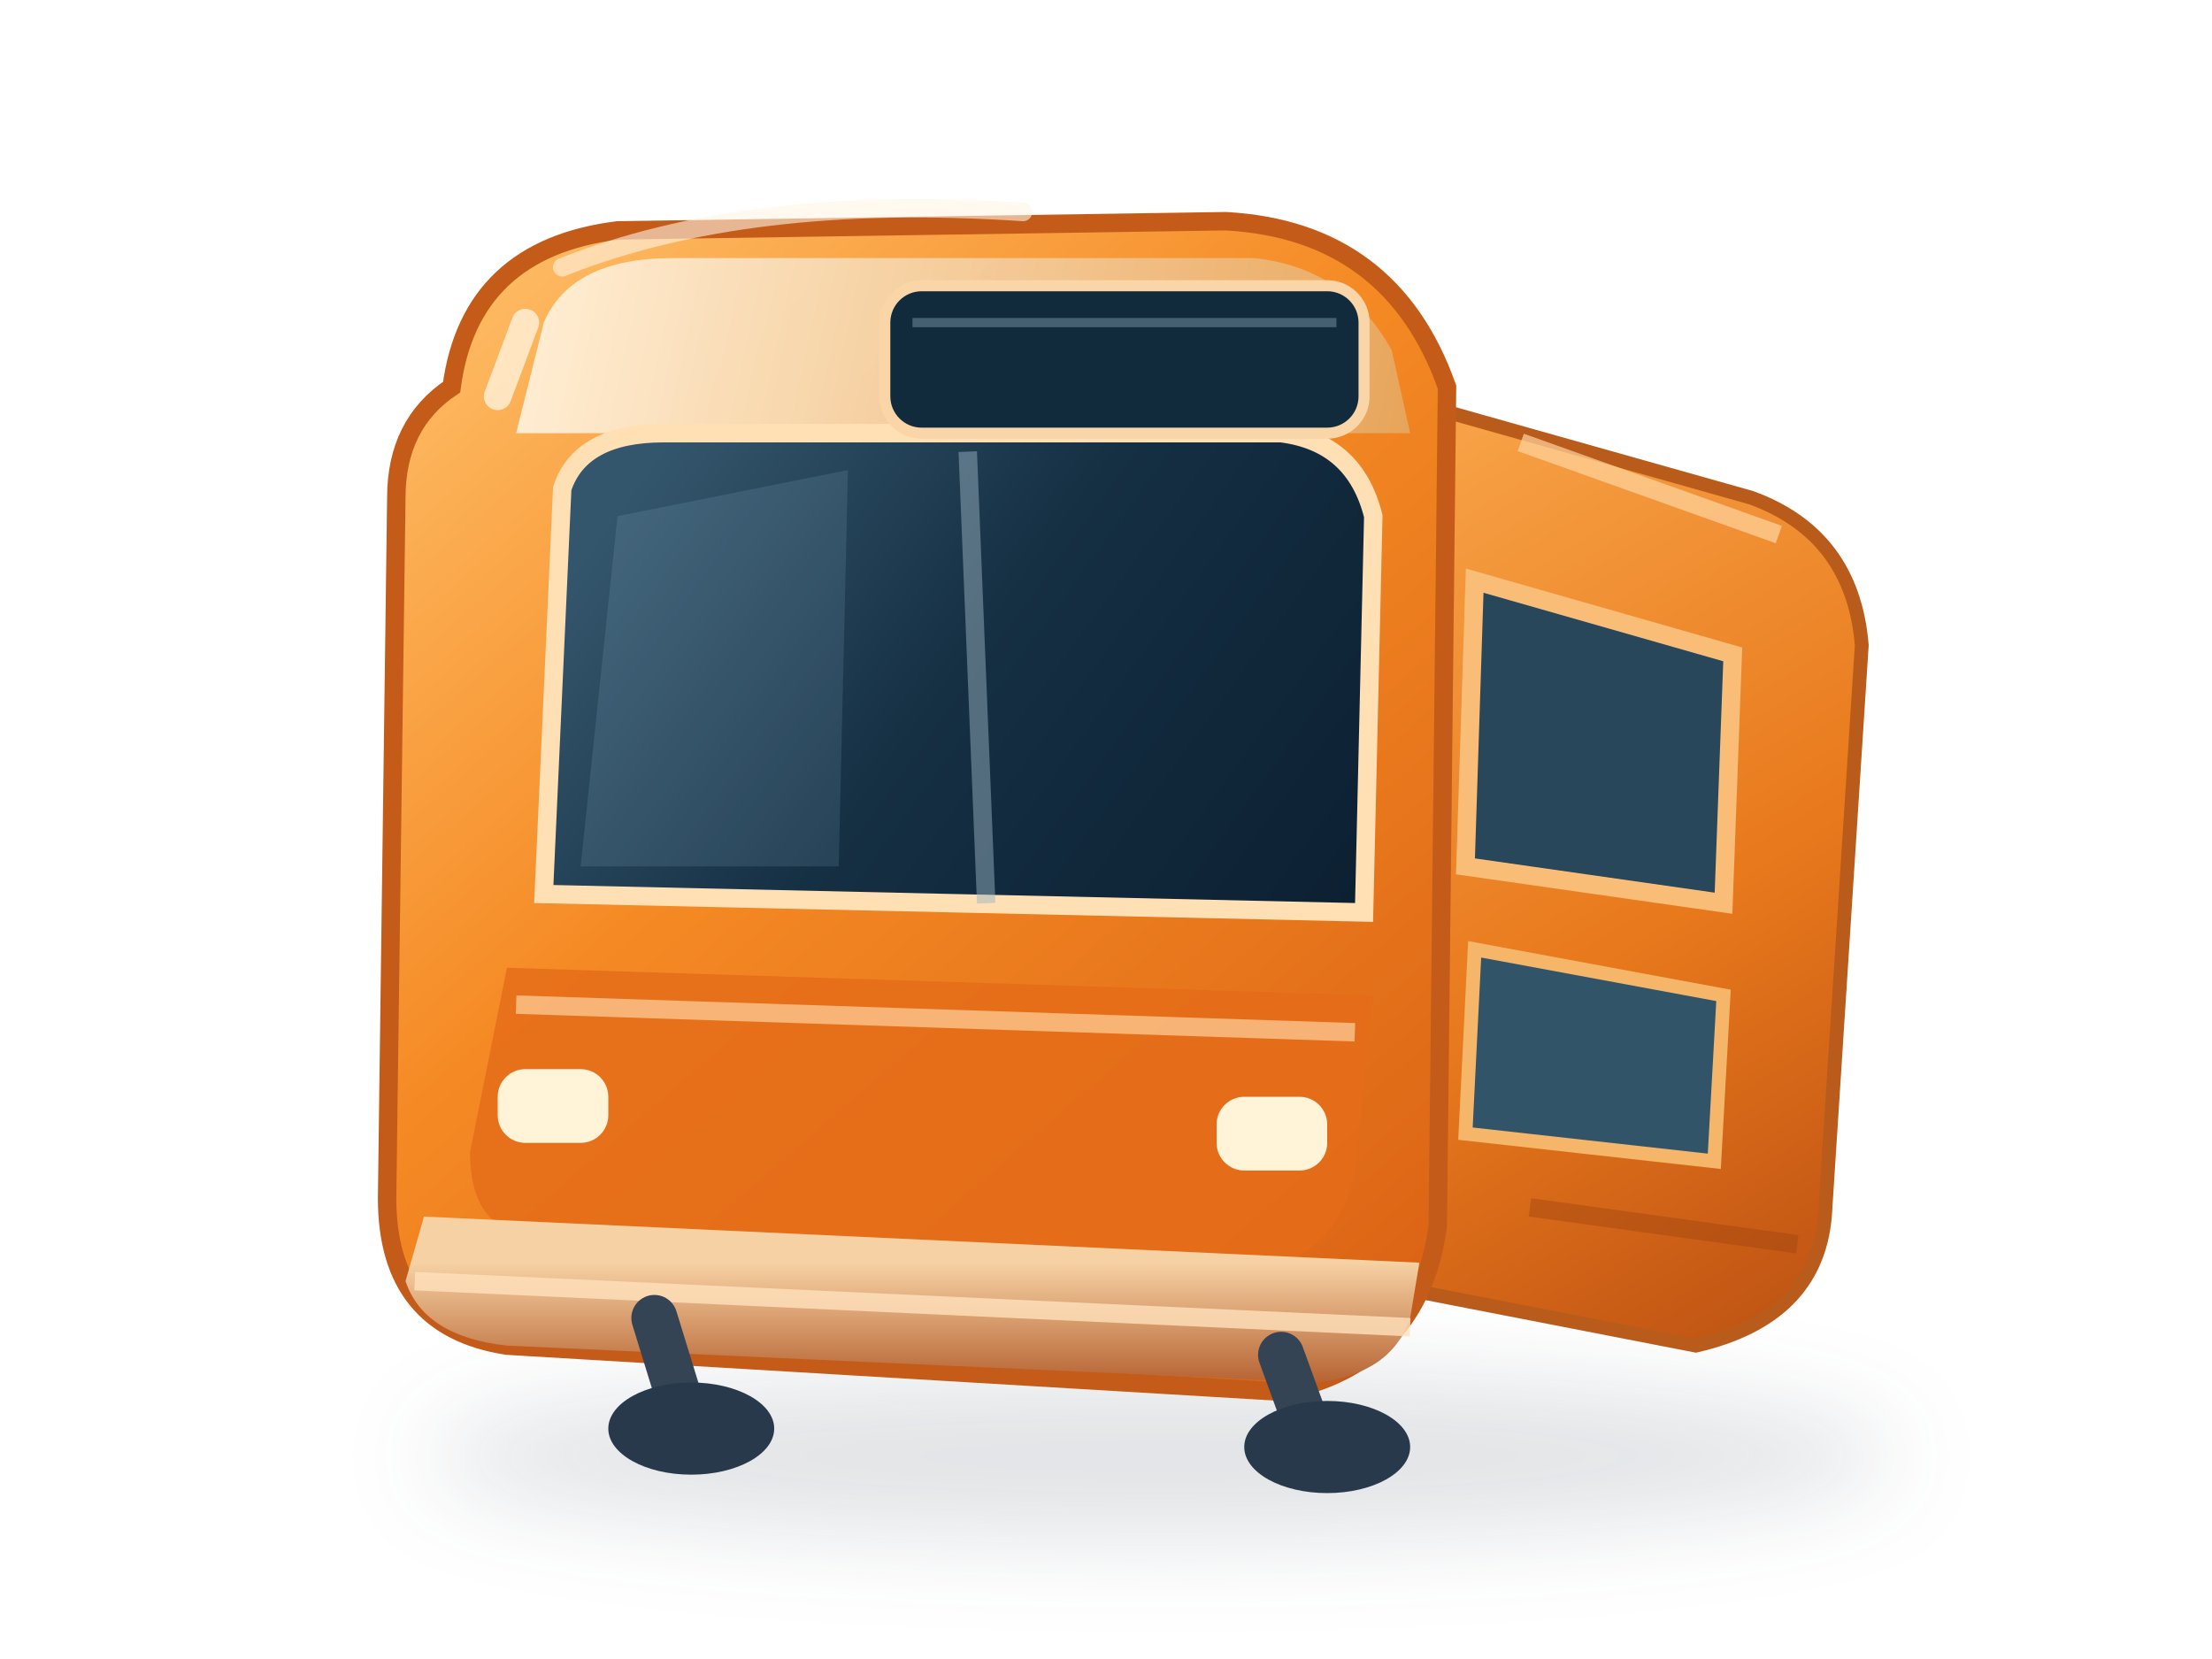
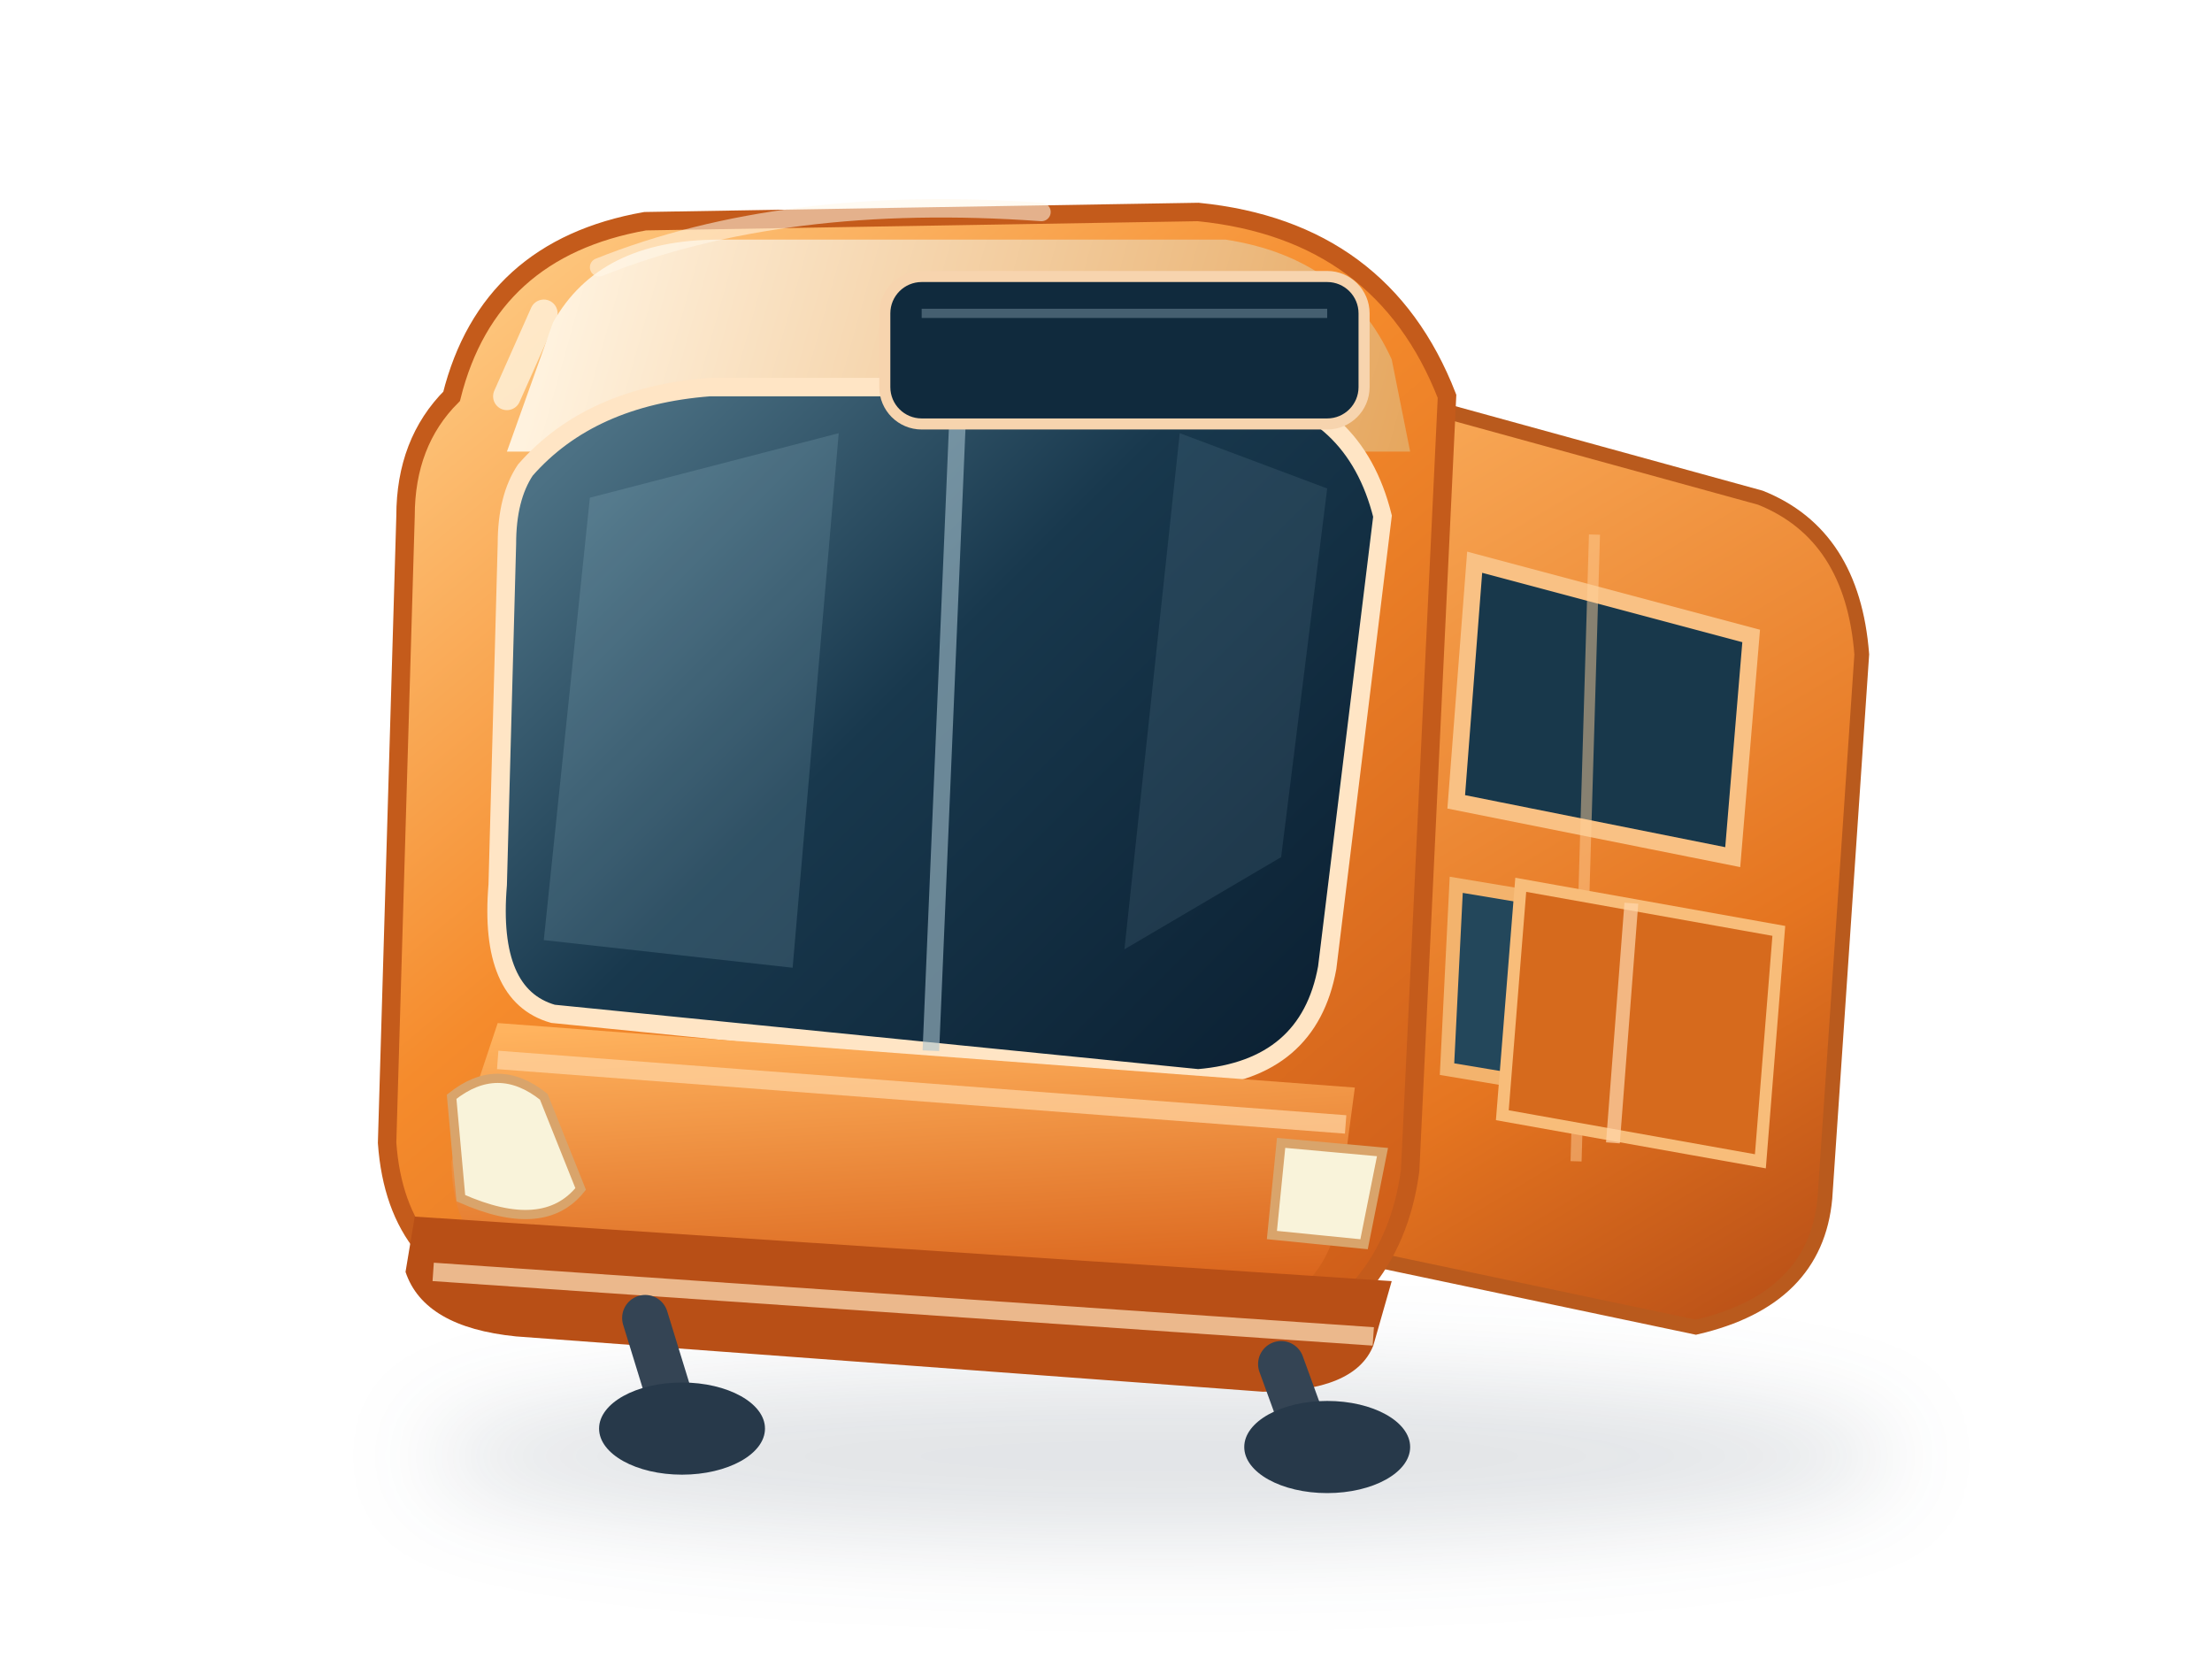
<svg xmlns="http://www.w3.org/2000/svg" viewBox="0 0 240 180" fill="none">
  <defs>
-     <linearGradient id="tramFront" x1="48" y1="24" x2="158" y2="151" gradientUnits="userSpaceOnUse">
-       <stop stop-color="#FFC06A" />
-       <stop offset=".42" stop-color="#F58A24" />
-       <stop offset="1" stop-color="#D85F13" />
+     <linearGradient id="tramFront" x1="48" y1="23" x2="155" y2="151" gradientUnits="userSpaceOnUse">
+       <stop stop-color="#FFD08B" />
+       <stop offset=".42" stop-color="#F58B2C" />
+       <stop offset="1" stop-color="#C95716" />
    </linearGradient>
-     <linearGradient id="tramSide" x1="150" y1="43" x2="211" y2="143" gradientUnits="userSpaceOnUse">
-       <stop stop-color="#F9A64B" />
-       <stop offset=".55" stop-color="#E8791C" />
-       <stop offset="1" stop-color="#B84D12" />
+     <linearGradient id="tramSide" x1="151" y1="43" x2="211" y2="143" gradientUnits="userSpaceOnUse">
+       <stop stop-color="#F9AA58" />
+       <stop offset=".6" stop-color="#E57520" />
+       <stop offset="1" stop-color="#AE4715" />
    </linearGradient>
-     <linearGradient id="tramGlass" x1="72" y1="48" x2="145" y2="101" gradientUnits="userSpaceOnUse">
-       <stop stop-color="#34566C" />
-       <stop offset=".45" stop-color="#152F43" />
-       <stop offset="1" stop-color="#0C2032" />
+     <linearGradient id="tramGlass" x1="69" y1="42" x2="143" y2="116" gradientUnits="userSpaceOnUse">
+       <stop stop-color="#4C7184" />
+       <stop offset=".42" stop-color="#18384D" />
+       <stop offset="1" stop-color="#0B2032" />
    </linearGradient>
-     <linearGradient id="tramRoof" x1="61" y1="22" x2="155" y2="42" gradientUnits="userSpaceOnUse">
-       <stop stop-color="#FFF0D8" />
-       <stop offset="1" stop-color="#E7A65C" />
+     <linearGradient id="tramRoof" x1="64" y1="22" x2="153" y2="47" gradientUnits="userSpaceOnUse">
+       <stop stop-color="#FFF2DE" />
+       <stop offset="1" stop-color="#E6A75F" />
    </linearGradient>
-     <linearGradient id="tramMetal" x1="70" y1="137" x2="70" y2="153" gradientUnits="userSpaceOnUse">
-       <stop stop-color="#F6D1A3" />
-       <stop offset="1" stop-color="#A84A19" />
+     <linearGradient id="tramLower" x1="70" y1="111" x2="72" y2="145" gradientUnits="userSpaceOnUse">
+       <stop stop-color="#FFB35E" />
+       <stop offset="1" stop-color="#D75F18" />
    </linearGradient>
-     <filter id="tramShadow" x="22" y="13" width="204" height="166" color-interpolation-filters="sRGB" filterUnits="userSpaceOnUse">
+     <filter id="tramShadow" x="22" y="13" width="205" height="166" color-interpolation-filters="sRGB" filterUnits="userSpaceOnUse">
      <feGaussianBlur stdDeviation="5" />
    </filter>
  </defs>
  <ellipse cx="126" cy="158" rx="80" ry="9" fill="#26384B" opacity=".14" filter="url(#tramShadow)" />
-   <path d="M151 43 190 54Q201 58 202 70L198 132Q197 143 184 146L148 139 145 47Z" fill="url(#tramSide)" stroke="#B95B1A" stroke-width="1.5" />
-   <path d="M160 63 188 71 187 98 159 94Z" fill="#29475B" stroke="#F9BD78" stroke-width="2" />
-   <path d="M160 103 187 108 186 126 159 123Z" fill="#315468" stroke="#F5B66A" stroke-width="1.5" />
-   <path d="M49 42Q51 27 67 25L133 24Q151 25 157 42L156 133Q154 148 139 151L55 146Q42 144 42 130L43 54Q43 46 49 42Z" fill="url(#tramFront)" stroke="#C45B18" stroke-width="2" />
-   <path d="M59 35Q62 28 73 28L136 28Q146 29 151 38L153 47 56 47Z" fill="url(#tramRoof)" opacity=".95" />
-   <path d="M61 53Q63 47 72 47L139 47Q147 48 149 56L148 99 59 97Z" fill="url(#tramGlass)" stroke="#FFE0B5" stroke-width="2" />
-   <path d="M105 49 107 98" stroke="#9AB4C2" stroke-width="2" opacity=".48" />
-   <path d="M67 56 92 51 91 94 63 94Z" fill="#A9D4E7" opacity=".13" />
-   <rect x="96" y="31" width="52" height="16" rx="4" fill="#122B3C" stroke="#F9D5A7" stroke-width="1.2" />
-   <path d="M99 35H145" stroke="#83A2B2" stroke-width="1" opacity=".45" />
-   <path d="M55 105 149 108 147 127Q145 137 135 138L57 134Q51 133 51 125Z" fill="#E56C19" opacity=".85" />
-   <path d="M56 109 147 112" stroke="#FFD19D" stroke-width="2" opacity=".7" />
-   <rect x="54" y="116" width="12" height="8" rx="3" fill="#FFF3D8" />
-   <rect x="132" y="119" width="12" height="8" rx="3" fill="#FFF3D8" />
-   <path d="M46 132 154 137 153 143Q151 149 143 150L55 146Q46 145 44 139Z" fill="url(#tramMetal)" />
-   <path d="M45 139 153 144" stroke="#FFE1BC" stroke-width="2" opacity=".8" />
-   <path d="M165 48 193 58" stroke="#FFD49E" stroke-width="2" opacity=".7" />
-   <path d="M166 131 195 135" stroke="#9A4110" stroke-width="2" opacity=".4" />
-   <path d="M71 143 75 156M139 147 143 158" stroke="#344454" stroke-width="5" stroke-linecap="round" />
-   <ellipse cx="75" cy="155" rx="9" ry="5" fill="#27394A" />
+   <path d="M151 43 191 54Q201 58 202 71L198 130Q197 141 184 144L146 136 144 48Z" fill="url(#tramSide)" stroke="#B95A1D" stroke-width="1.6" />
+   <path d="M160 61 190 69 188 93 158 87Z" fill="#18384B" stroke="#F9C184" stroke-width="1.8" />
+   <path d="M158 96 188 101 187 121 157 116Z" fill="#23475B" stroke="#F3B36D" stroke-width="1.5" />
+   <path d="M173 58 171 126" stroke="#FFD09A" stroke-width="1.2" opacity=".48" />
+   <path d="M49 43Q53 27 70 24L130 23Q150 25 157 43L153 127Q151 142 136 147L56 141Q43 138 42 124L44 56Q44 48 49 43Z" fill="url(#tramFront)" stroke="#C45B1B" stroke-width="2" />
+   <path d="M60 35Q65 26 78 26L133 26Q146 28 151 39L153 49 55 49Z" fill="url(#tramRoof)" />
+   <path d="M57 51Q64 43 77 42L135 42Q147 44 150 56L144 105Q142 116 130 117L60 110Q53 108 54 96L55 59Q55 54 57 51Z" fill="url(#tramGlass)" stroke="#FFE5C5" stroke-width="2" />
+   <path d="M104 43 101 114" stroke="#A9C4D1" stroke-width="1.8" opacity=".58" />
+   <path d="M64 54 91 47 86 105 59 102Z" fill="#B6DDEA" opacity=".15" />
+   <path d="M128 47 144 53 139 93 122 103Z" fill="#A4C7D8" opacity=".11" />
+   <rect x="96" y="30" width="52" height="16" rx="4" fill="#102A3D" stroke="#F7D4AE" stroke-width="1.2" />
+   <path d="M100 34H144" stroke="#8EAAB8" stroke-width="1" opacity=".42" />
+   <path d="M54 111 147 118 145 133Q143 142 132 143L57 137Q49 136 49 126Z" fill="url(#tramLower)" />
+   <path d="M54 115 146 122" stroke="#FFD4A2" stroke-width="2" opacity=".72" />
+   <path d="M49 119Q54 115 59 119L63 129Q59 134 50 130Z" fill="#F9F3DA" stroke="#D9A46B" stroke-width="1" />
+   <path d="M139 124 150 125 148 135 138 134Z" fill="#F9F3DA" stroke="#D9A46B" stroke-width="1" />
+   <path d="M45 132 151 139 149 146Q147 151 137 151L56 145Q46 144 44 138Z" fill="#B84F16" />
+   <path d="M47 138 149 145" stroke="#FFE0BA" stroke-width="2" opacity=".72" />
+   <path d="M165 96 193 101 191 126 163 121Z" fill="#D66A1D" stroke="#F8BD7A" stroke-width="1.3" />
+   <path d="M177 98 175 124" stroke="#FFD7AD" stroke-width="1.5" opacity=".7" />
+   <path d="M70 143 74 156M139 148 143 159" stroke="#344454" stroke-width="5" stroke-linecap="round" />
+   <ellipse cx="74" cy="155" rx="9" ry="5" fill="#27394A" />
  <ellipse cx="144" cy="157" rx="9" ry="5" fill="#27394A" />
-   <path d="M54 43 57 35" stroke="#FFF1DA" stroke-width="3" stroke-linecap="round" opacity=".8" />
-   <path d="M61 29Q81 21 111 23" stroke="#FFF5E6" stroke-width="2" stroke-linecap="round" opacity=".6" />
+   <path d="M55 43 59 34" stroke="#FFF3DF" stroke-width="3" stroke-linecap="round" opacity=".78" />
+   <path d="M65 29Q85 21 113 23" stroke="#FFF7EA" stroke-width="2" stroke-linecap="round" opacity=".55" />
</svg>
